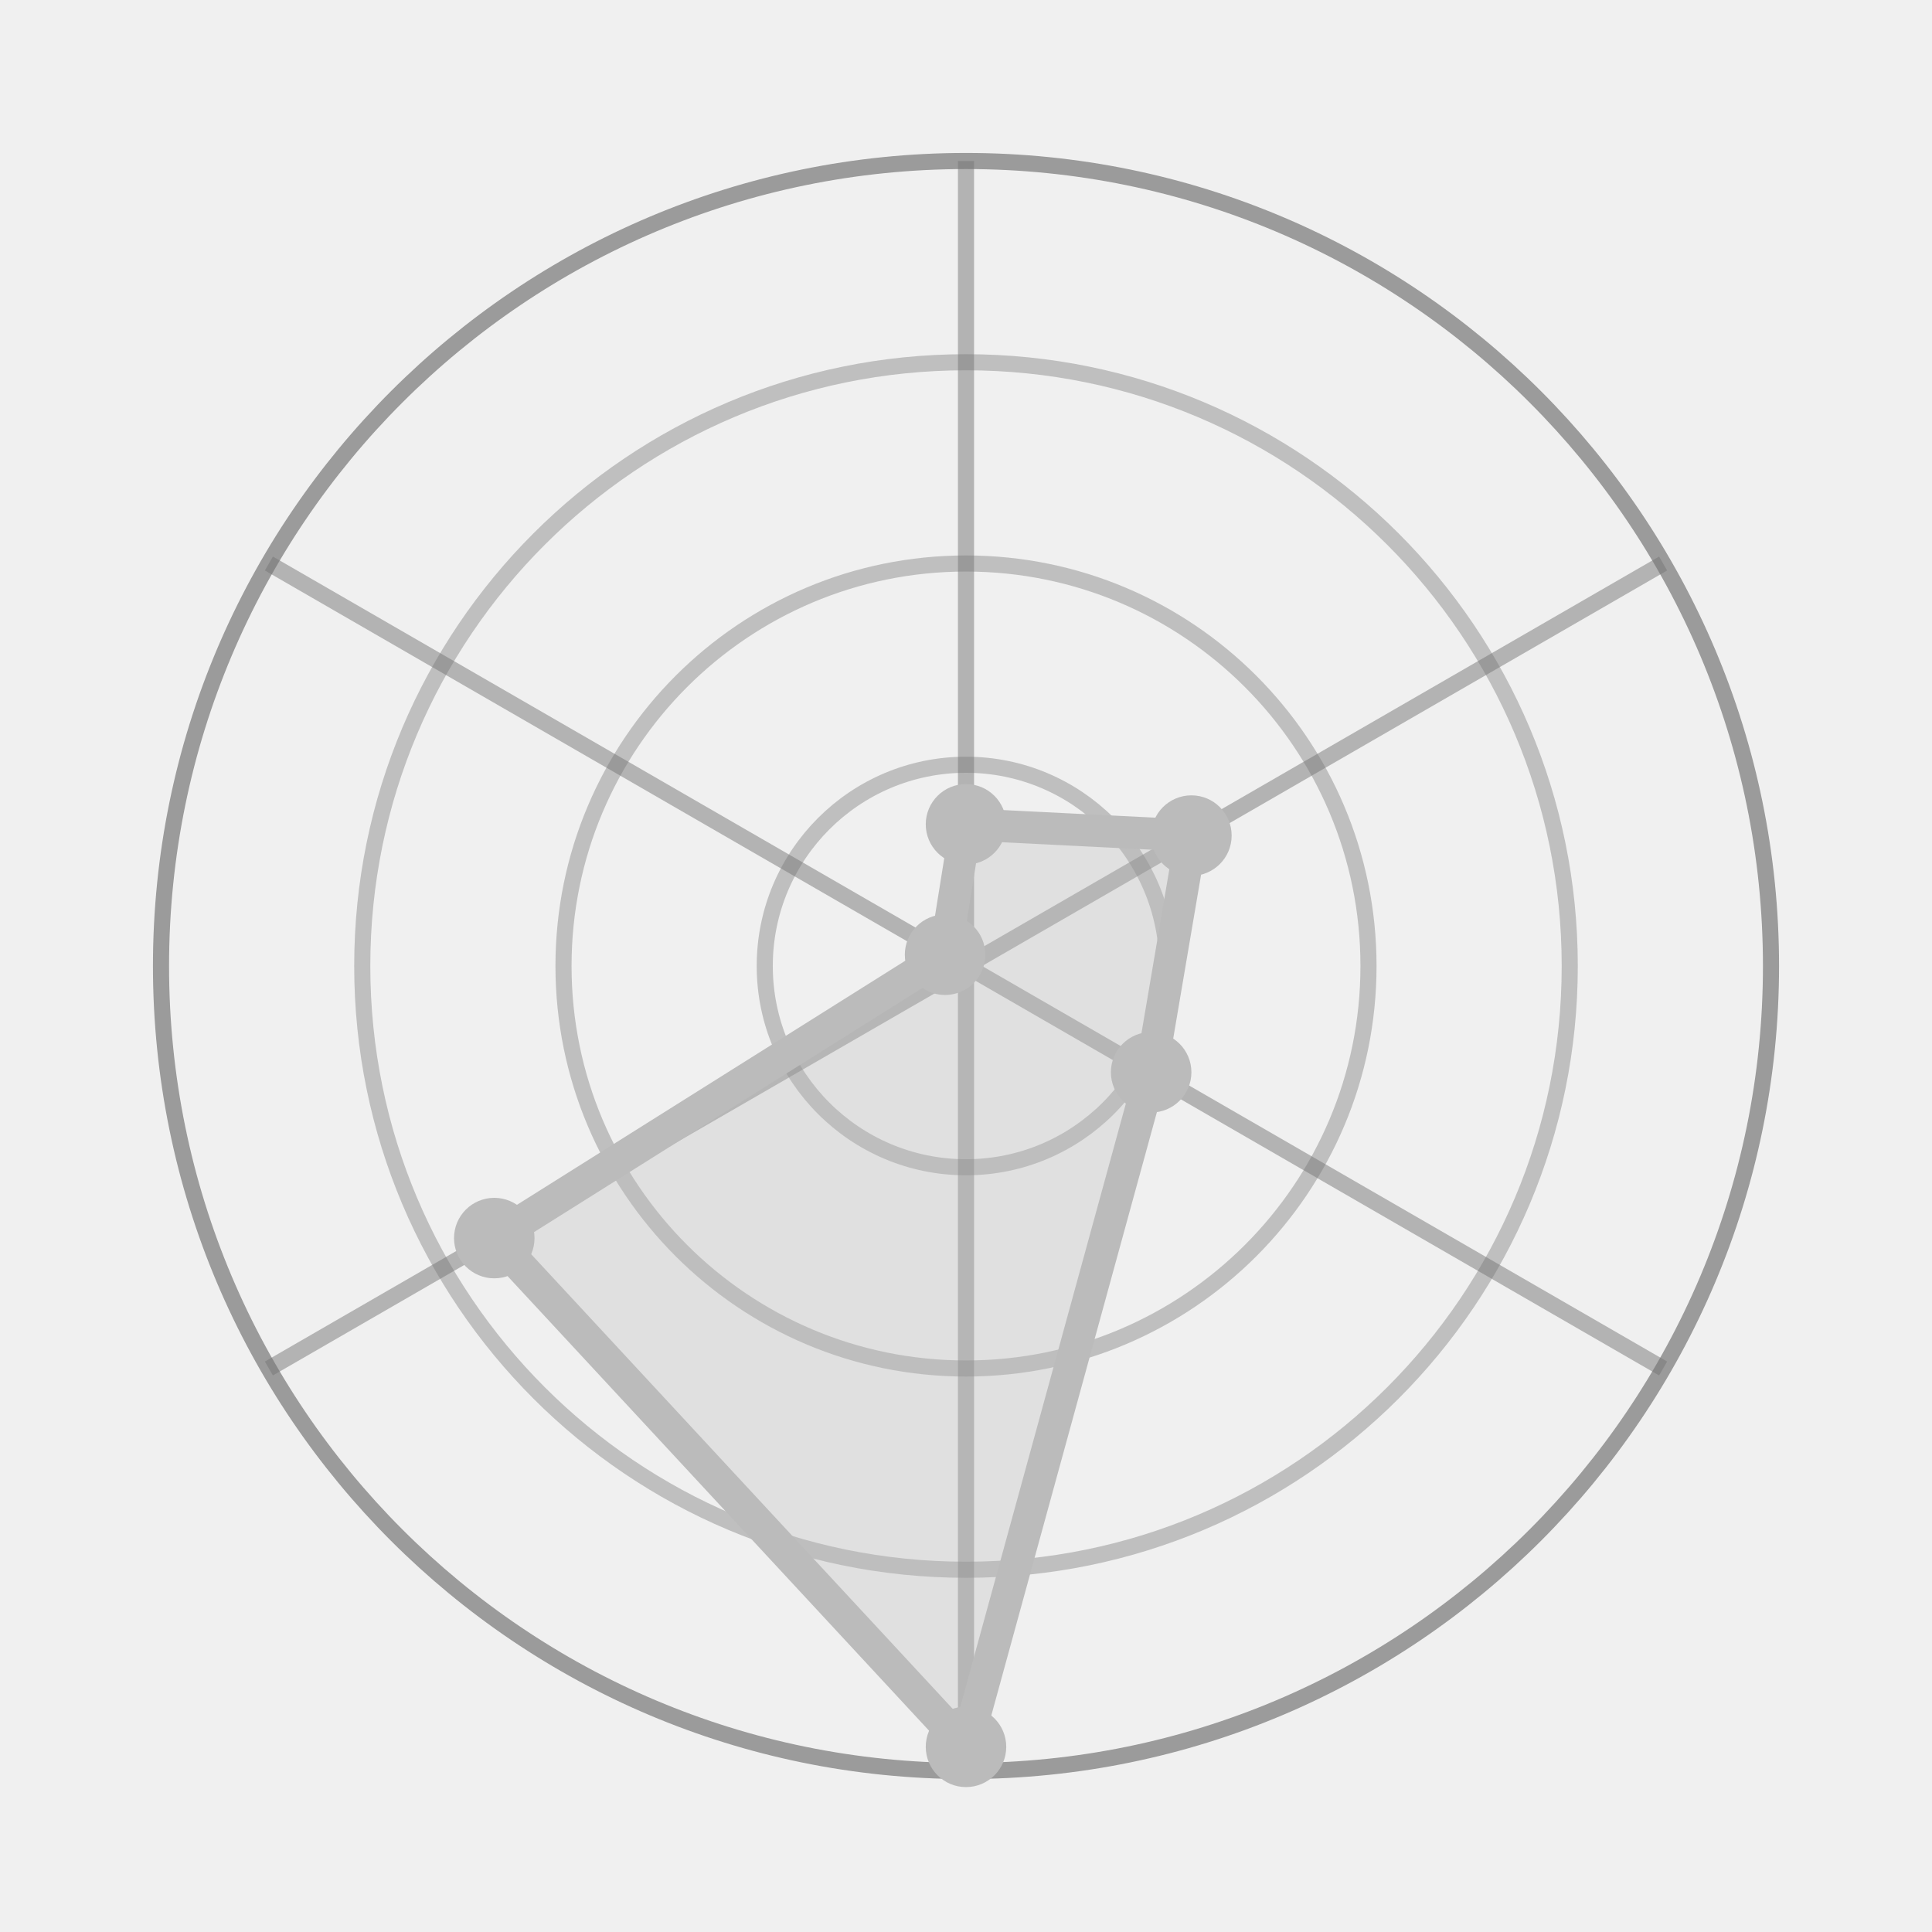
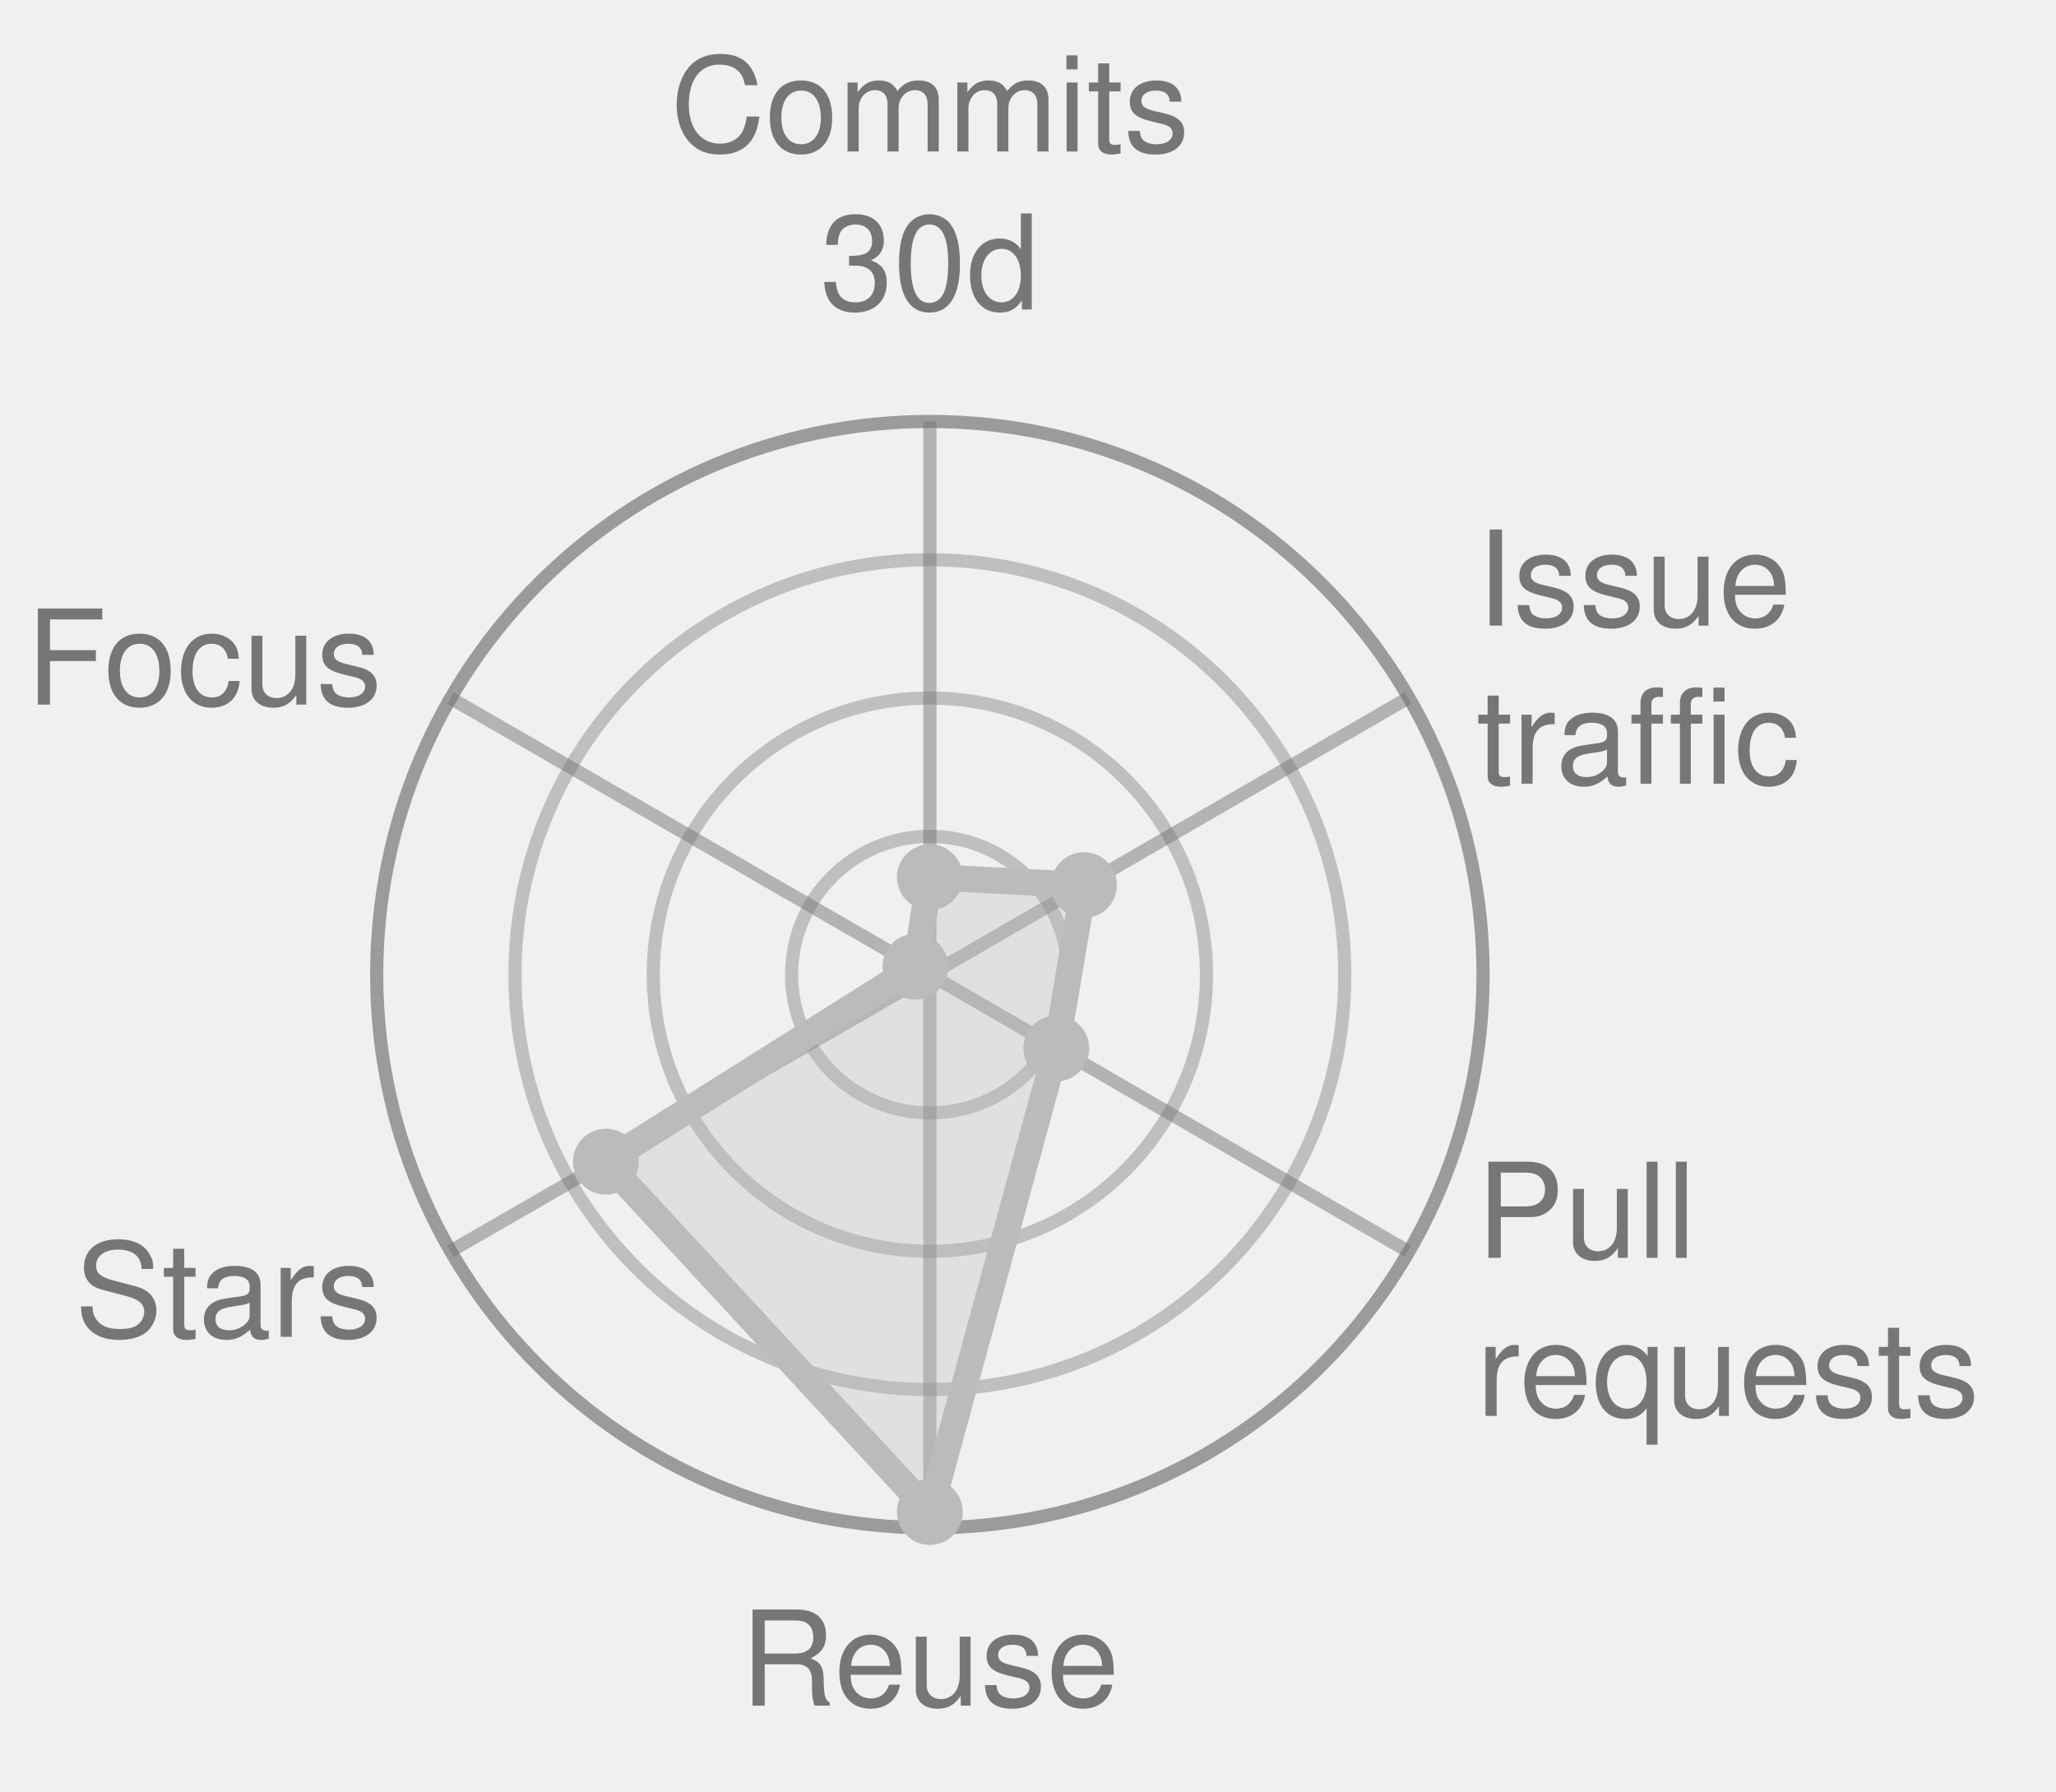
- <svg xmlns="http://www.w3.org/2000/svg" width="120.0" height="120.0" viewBox="0 0 120.0 120.0" role="img" font-family="Helvetica, Arial, sans-serif">
+ <svg xmlns="http://www.w3.org/2000/svg" width="156.1" height="136.0" viewBox="0 0 156.1 136.0" role="img" font-family="Helvetica, Arial, sans-serif">
  <style>
            .bar {
                stroke: #fff;
                stroke-width: 2;
                rx: 4;
            }
            .lbl {
                fill: #fff;
                font-size: 13px;
                font-weight: 600;
            }
            .sub {
                fill: #fff;
                font-size: 11px;
                opacity: .92;
            }
            .dim {
                fill: #333;
                font-size: 12px;
            }
            .wht {
                fill: #fff;
                font-size: 10px;
                paint-order: stroke;
                stroke: rgba(0, 0, 0, .45);
                stroke-width: 3px;
                stroke-linejoin: round;
            }
            .muted {
                fill: #666;
                font-size: 11px;
            }
            .pulse {
                animation: breathe 2.2s ease-in-out infinite;
            }
            .slow {
                animation-duration: 3.4s;
            }
            @keyframes breathe {
                0%, 100% { opacity: .95; }
                50% { opacity: .62; }
            }
            .halo {
                transform-box: fill-box;
                transform-origin: center;
                animation: halo 2.2s ease-out infinite;
            }
            @keyframes halo {
                0% { opacity: .75; transform: scale(1); }
                100% { opacity: 0; transform: scale(2.4); }
            }
            .card {
                opacity: 0;
                animation: whisk ease-in-out infinite;
                animation-iteration-count: infinite;
            }
            .deck .card#r0 {
                opacity: 1;
            }
            @keyframes whisk {
                0% { opacity: 0; transform: translateX(60px); }
                3% { opacity: 1; transform: translateX(0); }
                10% { opacity: 1; transform: translateX(0); }
                13% { opacity: 0; transform: translateX(-60px); }
                100% { opacity: 0; transform: translateX(-60px); }
            }
            @media (prefers-reduced-motion: reduce) {
                .pulse, .halo, .card { animation: none; }
            }
        </style>
-   <circle cx="60.0" cy="60.0" r="12.5" fill="none" stroke="#767676" stroke-width="1" opacity="0.4" />
-   <circle cx="60.0" cy="60.0" r="25.0" fill="none" stroke="#767676" stroke-width="1" opacity="0.4" />
-   <circle cx="60.0" cy="60.0" r="37.5" fill="none" stroke="#767676" stroke-width="1" opacity="0.4" />
-   <circle cx="60.0" cy="60.0" r="50.0" fill="none" stroke="#767676" stroke-width="1" opacity="0.7" />
-   <line x1="60.0" y1="60.0" x2="60.0" y2="10.0" stroke="#767676" stroke-width="1" opacity="0.5" />
-   <line x1="60.0" y1="60.0" x2="103.3" y2="35.0" stroke="#767676" stroke-width="1" opacity="0.5" />
-   <line x1="60.0" y1="60.0" x2="103.3" y2="85.0" stroke="#767676" stroke-width="1" opacity="0.5" />
-   <line x1="60.0" y1="60.0" x2="60.0" y2="110.0" stroke="#767676" stroke-width="1" opacity="0.5" />
-   <line x1="60.0" y1="60.0" x2="16.7" y2="85.0" stroke="#767676" stroke-width="1" opacity="0.5" />
-   <line x1="60.0" y1="60.0" x2="16.7" y2="35.0" stroke="#767676" stroke-width="1" opacity="0.5" />
-   <polygon points="60.0,51.2 74.0,51.9 71.5,66.6 60.0,108.5 30.7,76.9 58.7,59.3" fill="#BBBBBB" fill-opacity="0.32" stroke="#BBBBBB" stroke-width="2" stroke-linejoin="round" class="" />
-   <circle cx="60.0" cy="51.2" r="2.5" fill="#BBBBBB" />
-   <circle cx="74.0" cy="51.9" r="2.5" fill="#BBBBBB" />
-   <circle cx="71.5" cy="66.6" r="2.5" fill="#BBBBBB" />
-   <circle cx="60.0" cy="108.5" r="2.5" fill="#BBBBBB" />
-   <circle cx="30.7" cy="76.9" r="2.5" fill="#BBBBBB" />
-   <circle cx="58.7" cy="59.3" r="2.5" fill="#BBBBBB" />
+   <circle cx="70.6" cy="74.0" r="10.5" fill="none" stroke="#767676" stroke-width="1" opacity="0.4" />
+   <circle cx="70.6" cy="74.0" r="21.0" fill="none" stroke="#767676" stroke-width="1" opacity="0.4" />
+   <circle cx="70.6" cy="74.0" r="31.5" fill="none" stroke="#767676" stroke-width="1" opacity="0.4" />
+   <circle cx="70.6" cy="74.0" r="42.0" fill="none" stroke="#767676" stroke-width="1" opacity="0.7" />
+   <line x1="70.6" y1="74.0" x2="70.6" y2="32.0" stroke="#767676" stroke-width="1" opacity="0.5" />
+   <line x1="70.6" y1="74.0" x2="106.9" y2="53.0" stroke="#767676" stroke-width="1" opacity="0.5" />
+   <line x1="70.6" y1="74.0" x2="106.9" y2="95.0" stroke="#767676" stroke-width="1" opacity="0.5" />
+   <line x1="70.6" y1="74.0" x2="70.6" y2="116.0" stroke="#767676" stroke-width="1" opacity="0.5" />
+   <line x1="70.6" y1="74.0" x2="34.2" y2="95.0" stroke="#767676" stroke-width="1" opacity="0.5" />
+   <line x1="70.6" y1="74.0" x2="34.2" y2="53.0" stroke="#767676" stroke-width="1" opacity="0.5" />
+   <polygon points="70.6,66.6 82.3,67.2 80.2,79.6 70.6,114.8 46.0,88.2 69.5,73.4" fill="#BBBBBB" fill-opacity="0.32" stroke="#BBBBBB" stroke-width="2" stroke-linejoin="round" class="" />
+   <circle cx="70.6" cy="66.6" r="2.5" fill="#BBBBBB" />
+   <circle cx="82.3" cy="67.2" r="2.5" fill="#BBBBBB" />
+   <circle cx="80.2" cy="79.6" r="2.5" fill="#BBBBBB" />
+   <circle cx="70.6" cy="114.8" r="2.5" fill="#BBBBBB" />
+   <circle cx="46.0" cy="88.2" r="2.5" fill="#BBBBBB" />
+   <circle cx="69.5" cy="73.4" r="2.5" fill="#BBBBBB" />
+   <text x="70.6" y="11.5" text-anchor="middle" font-size="10.0" fill="#767676">Commits</text>
+   <text x="70.6" y="23.5" text-anchor="middle" font-size="10.0" fill="#767676">30d</text>
+   <text x="112.1" y="47.5" text-anchor="start" font-size="10.0" fill="#767676">Issue</text>
+   <text x="112.1" y="59.5" text-anchor="start" font-size="10.0" fill="#767676">traffic</text>
+   <text x="112.1" y="95.5" text-anchor="start" font-size="10.0" fill="#767676">Pull</text>
+   <text x="112.1" y="107.5" text-anchor="start" font-size="10.0" fill="#767676">requests</text>
+   <text x="70.6" y="129.5" text-anchor="middle" font-size="10.0" fill="#767676">Reuse</text>
+   <text x="29.0" y="101.5" text-anchor="end" font-size="10.0" fill="#767676">Stars</text>
+   <text x="29.0" y="53.5" text-anchor="end" font-size="10.0" fill="#767676">Focus</text>
</svg>
